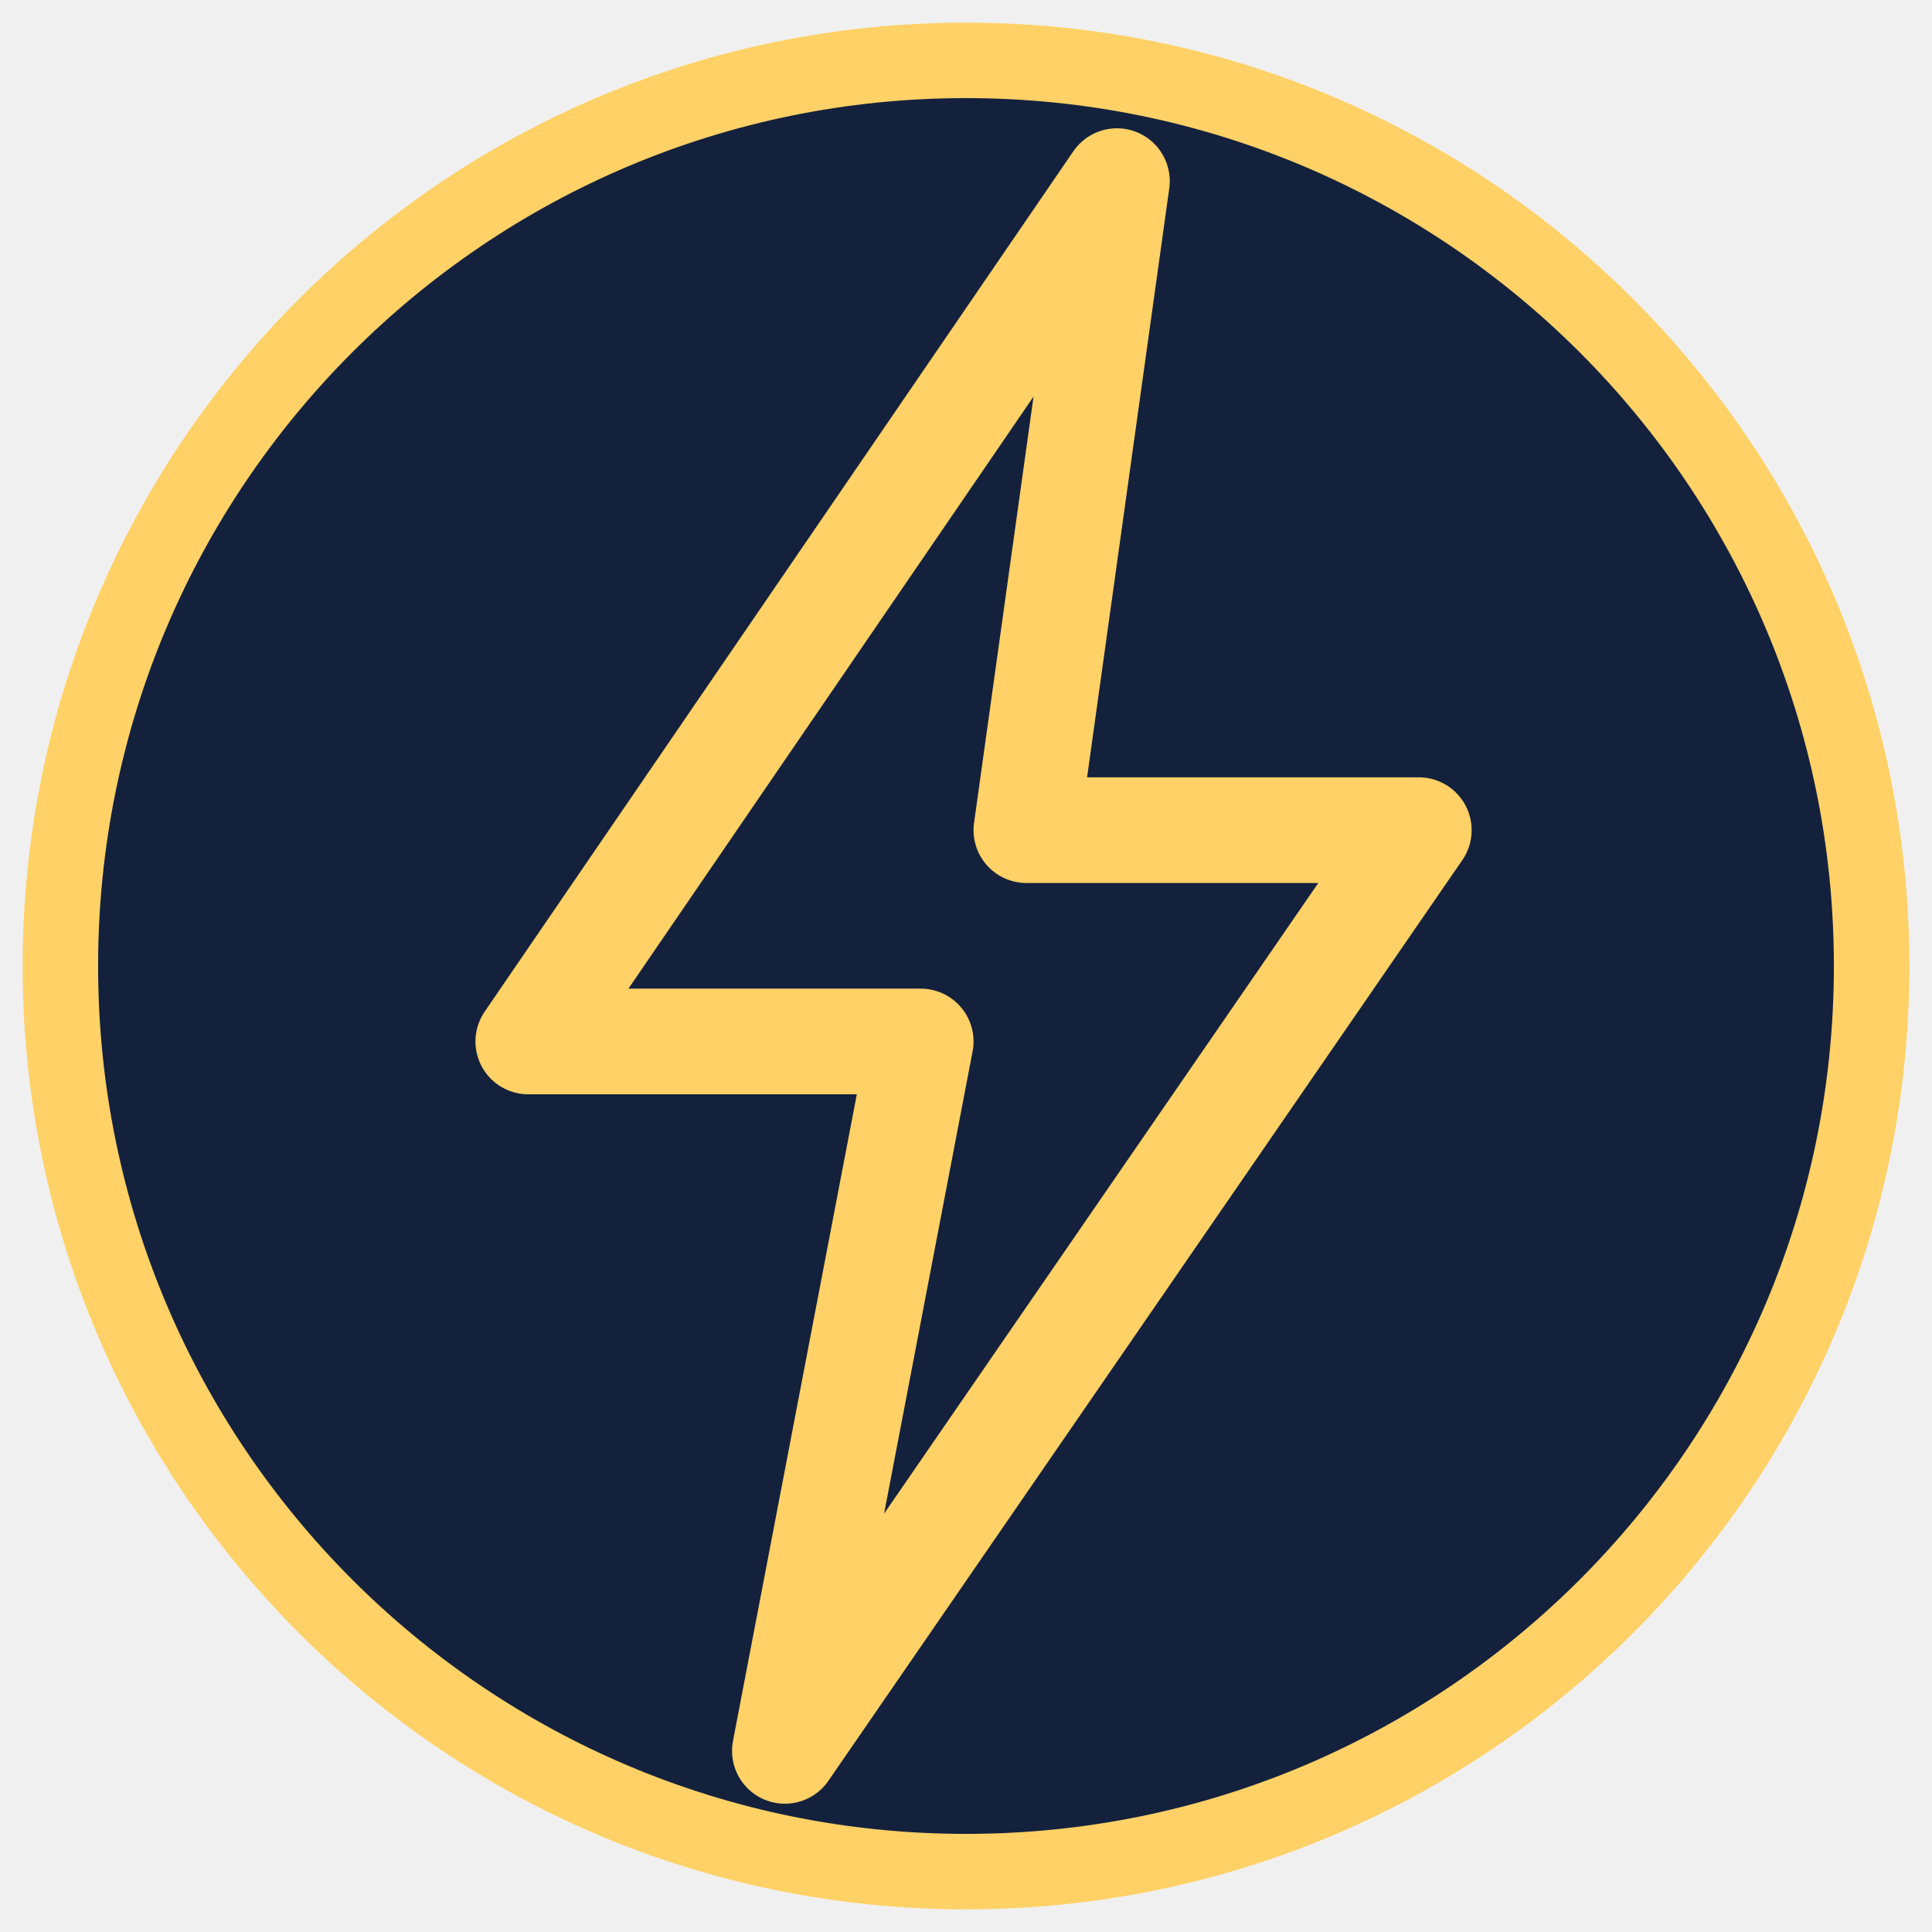
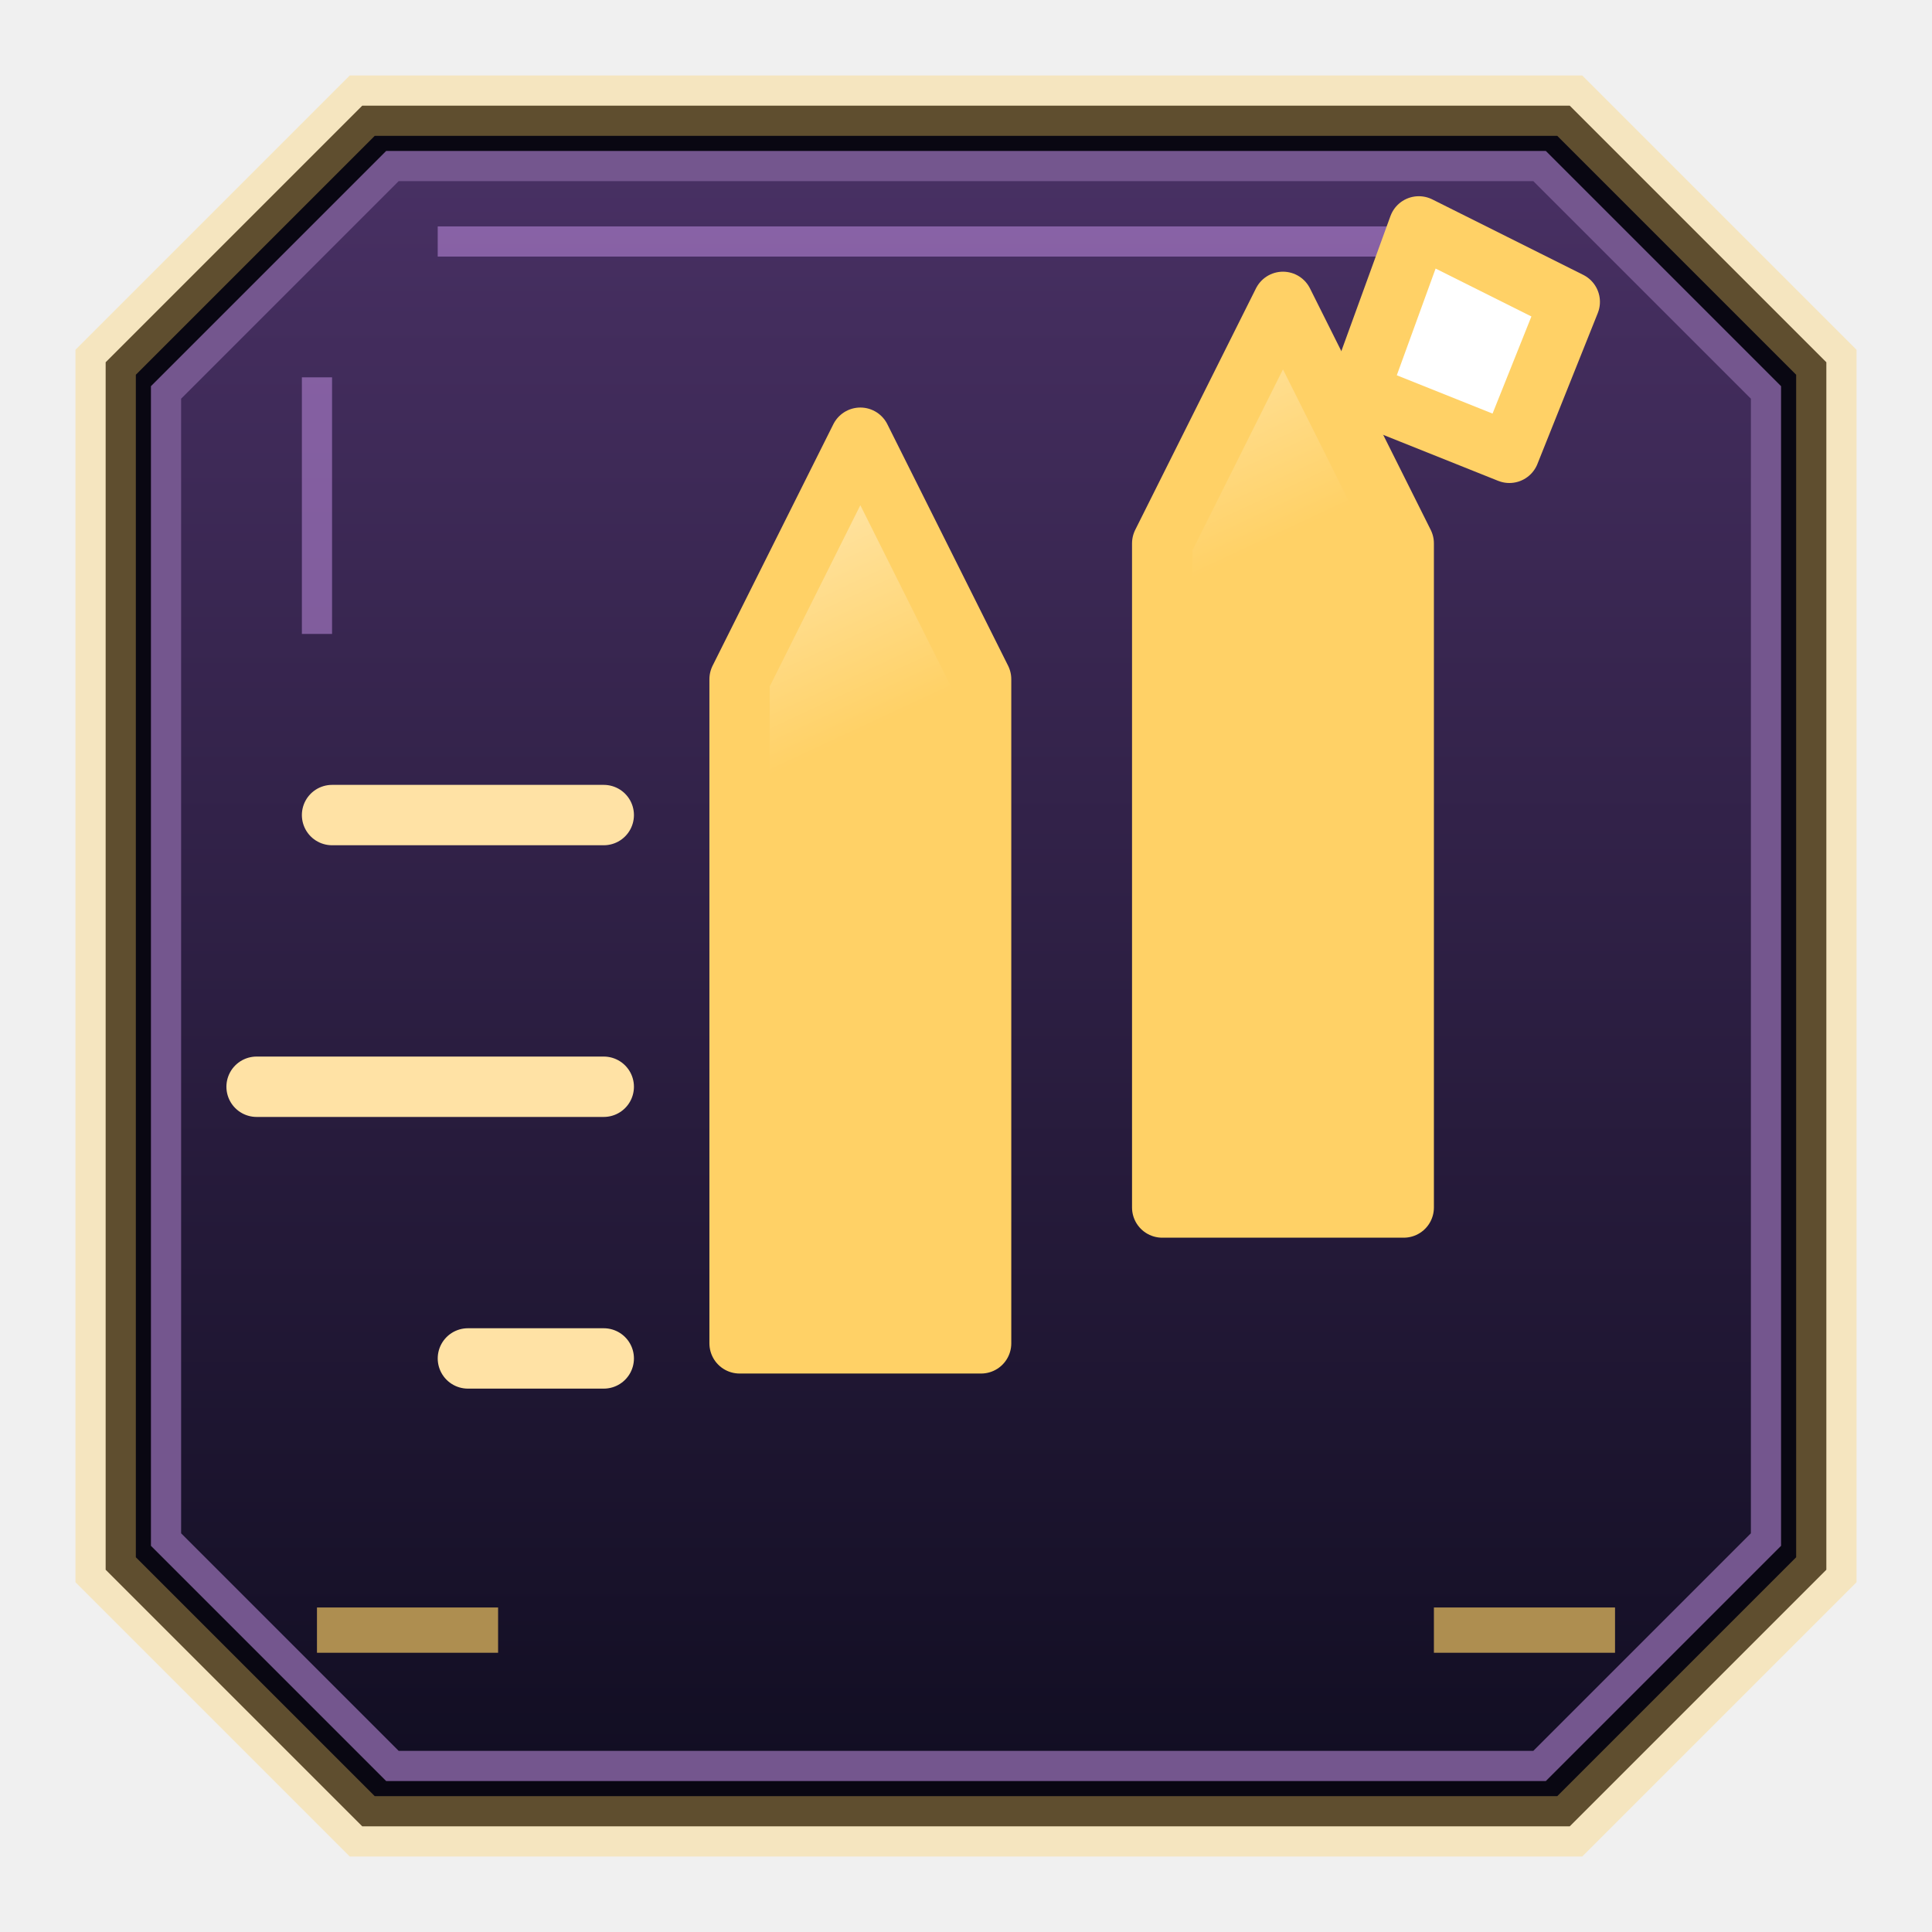
<svg xmlns="http://www.w3.org/2000/svg" width="128" height="128" viewBox="0 0 128 128">
-   <circle cx="64" cy="64" r="60" fill="#14213D" stroke="#FFD166" stroke-width="5" />
-   <g fill="none" stroke="#FFD166" stroke-width="7" stroke-linecap="round" stroke-linejoin="round">
-     <path d="m74 12-39 57h26l-9 47 42-61H68Z" />
+   <defs>
+     <linearGradient id="base" x2="0" y2="1">
+       <stop stop-color="#483063" />
+       <stop offset="1" stop-color="#120e23" />
+     </linearGradient>
+     <linearGradient id="enamel" x2="0.3" y2="1">
+       <stop stop-color="#fff5dc" />
+       <stop offset=".43" stop-color="#FFD166" />
+       <stop offset="1" stop-color="#FFD166" />
+     </linearGradient>
+   </defs>
+   <path d="M24 7h80l17 17v80l-17 17H24L7 104V24Z" fill="#090712" stroke="#FFD166" stroke-opacity=".35" stroke-width="4" />
+   <path d="M26 11h76l15 15v76l-15 15H26l-15-15V26Z" fill="url(#base)" stroke="#74568e" stroke-width="2" />
+   <path d="M29 16h69m-77 9v17" stroke="#cf98ef" stroke-opacity=".48" stroke-width="2" />
+   <g fill="url(#enamel)" stroke="#FFD166" stroke-width="4" stroke-linejoin="round" stroke-linecap="round">
+     <path d="M49 89V45l8-16 8 16v44ZM77 80V36l8-16 8 16v44Z" />
+     <path d="M22 54h18M17 72h23m-9 18h9" fill="none" stroke="#ffe2a5" />
+     <path d="M94 15l10 5-4 10-10-4Z" fill="#fff" />
  </g>
+   <path d="M21 108h12m62 0h12" stroke="#FFD166" stroke-opacity=".65" stroke-width="3" />
</svg>
